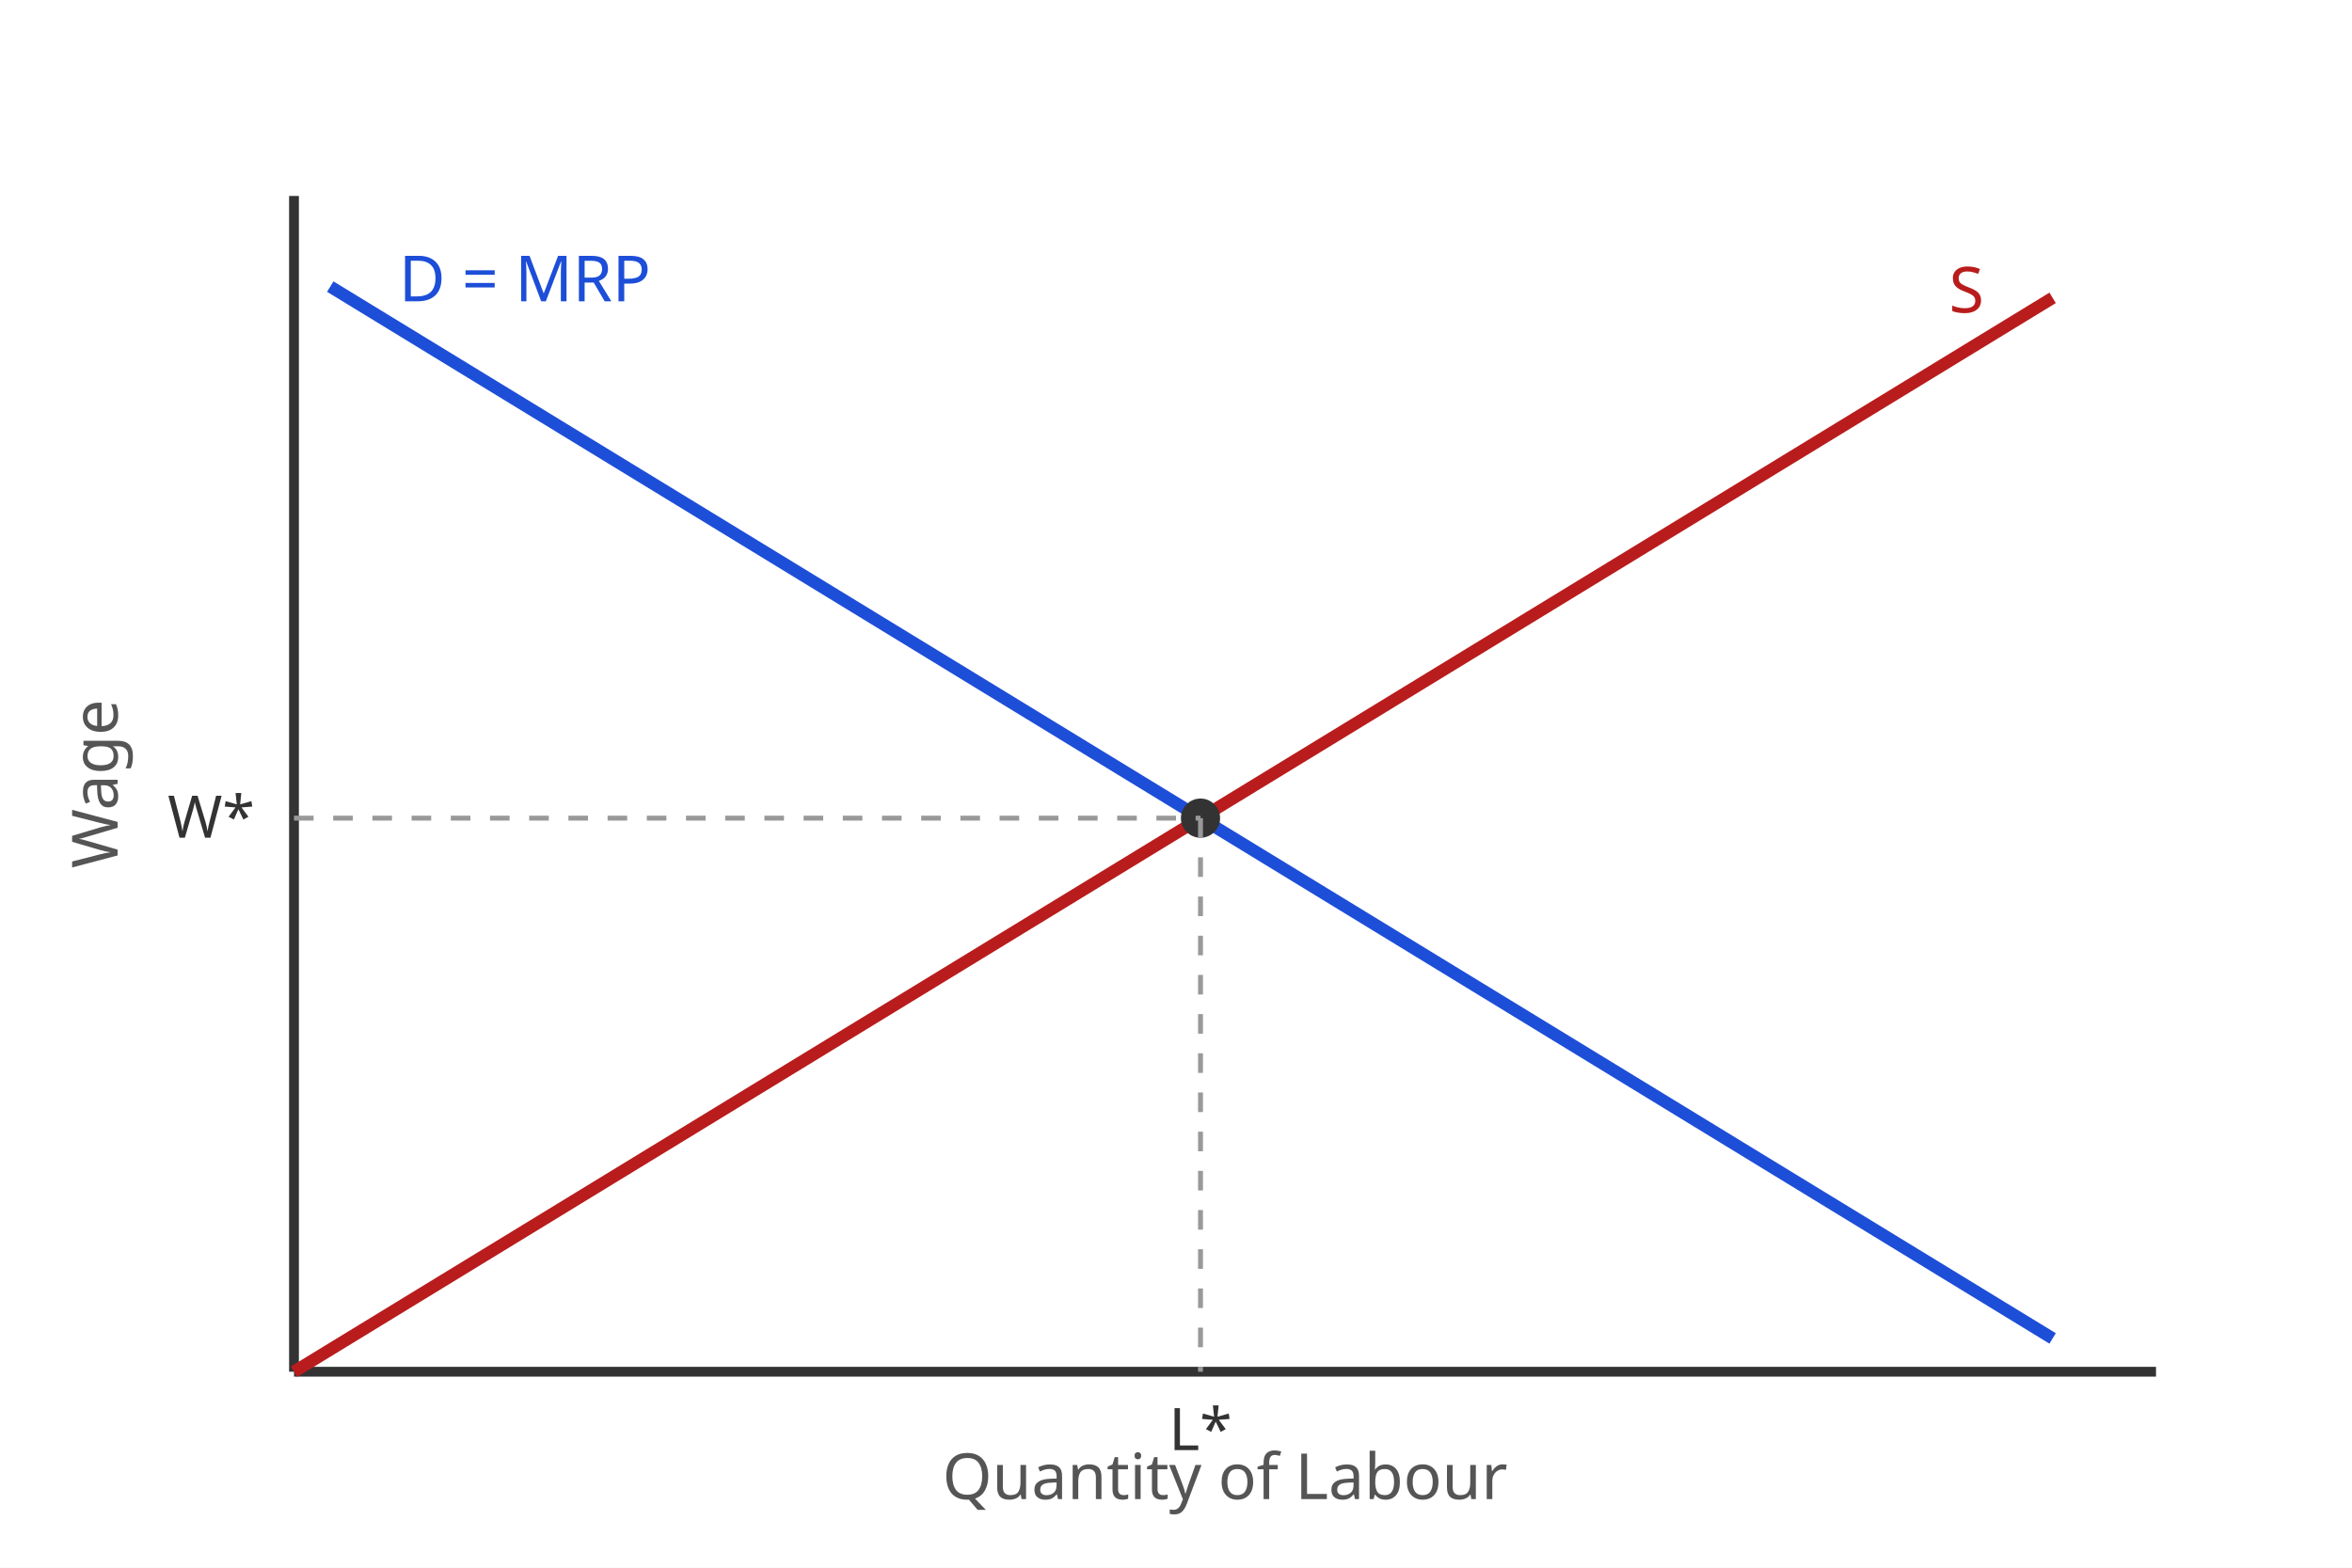
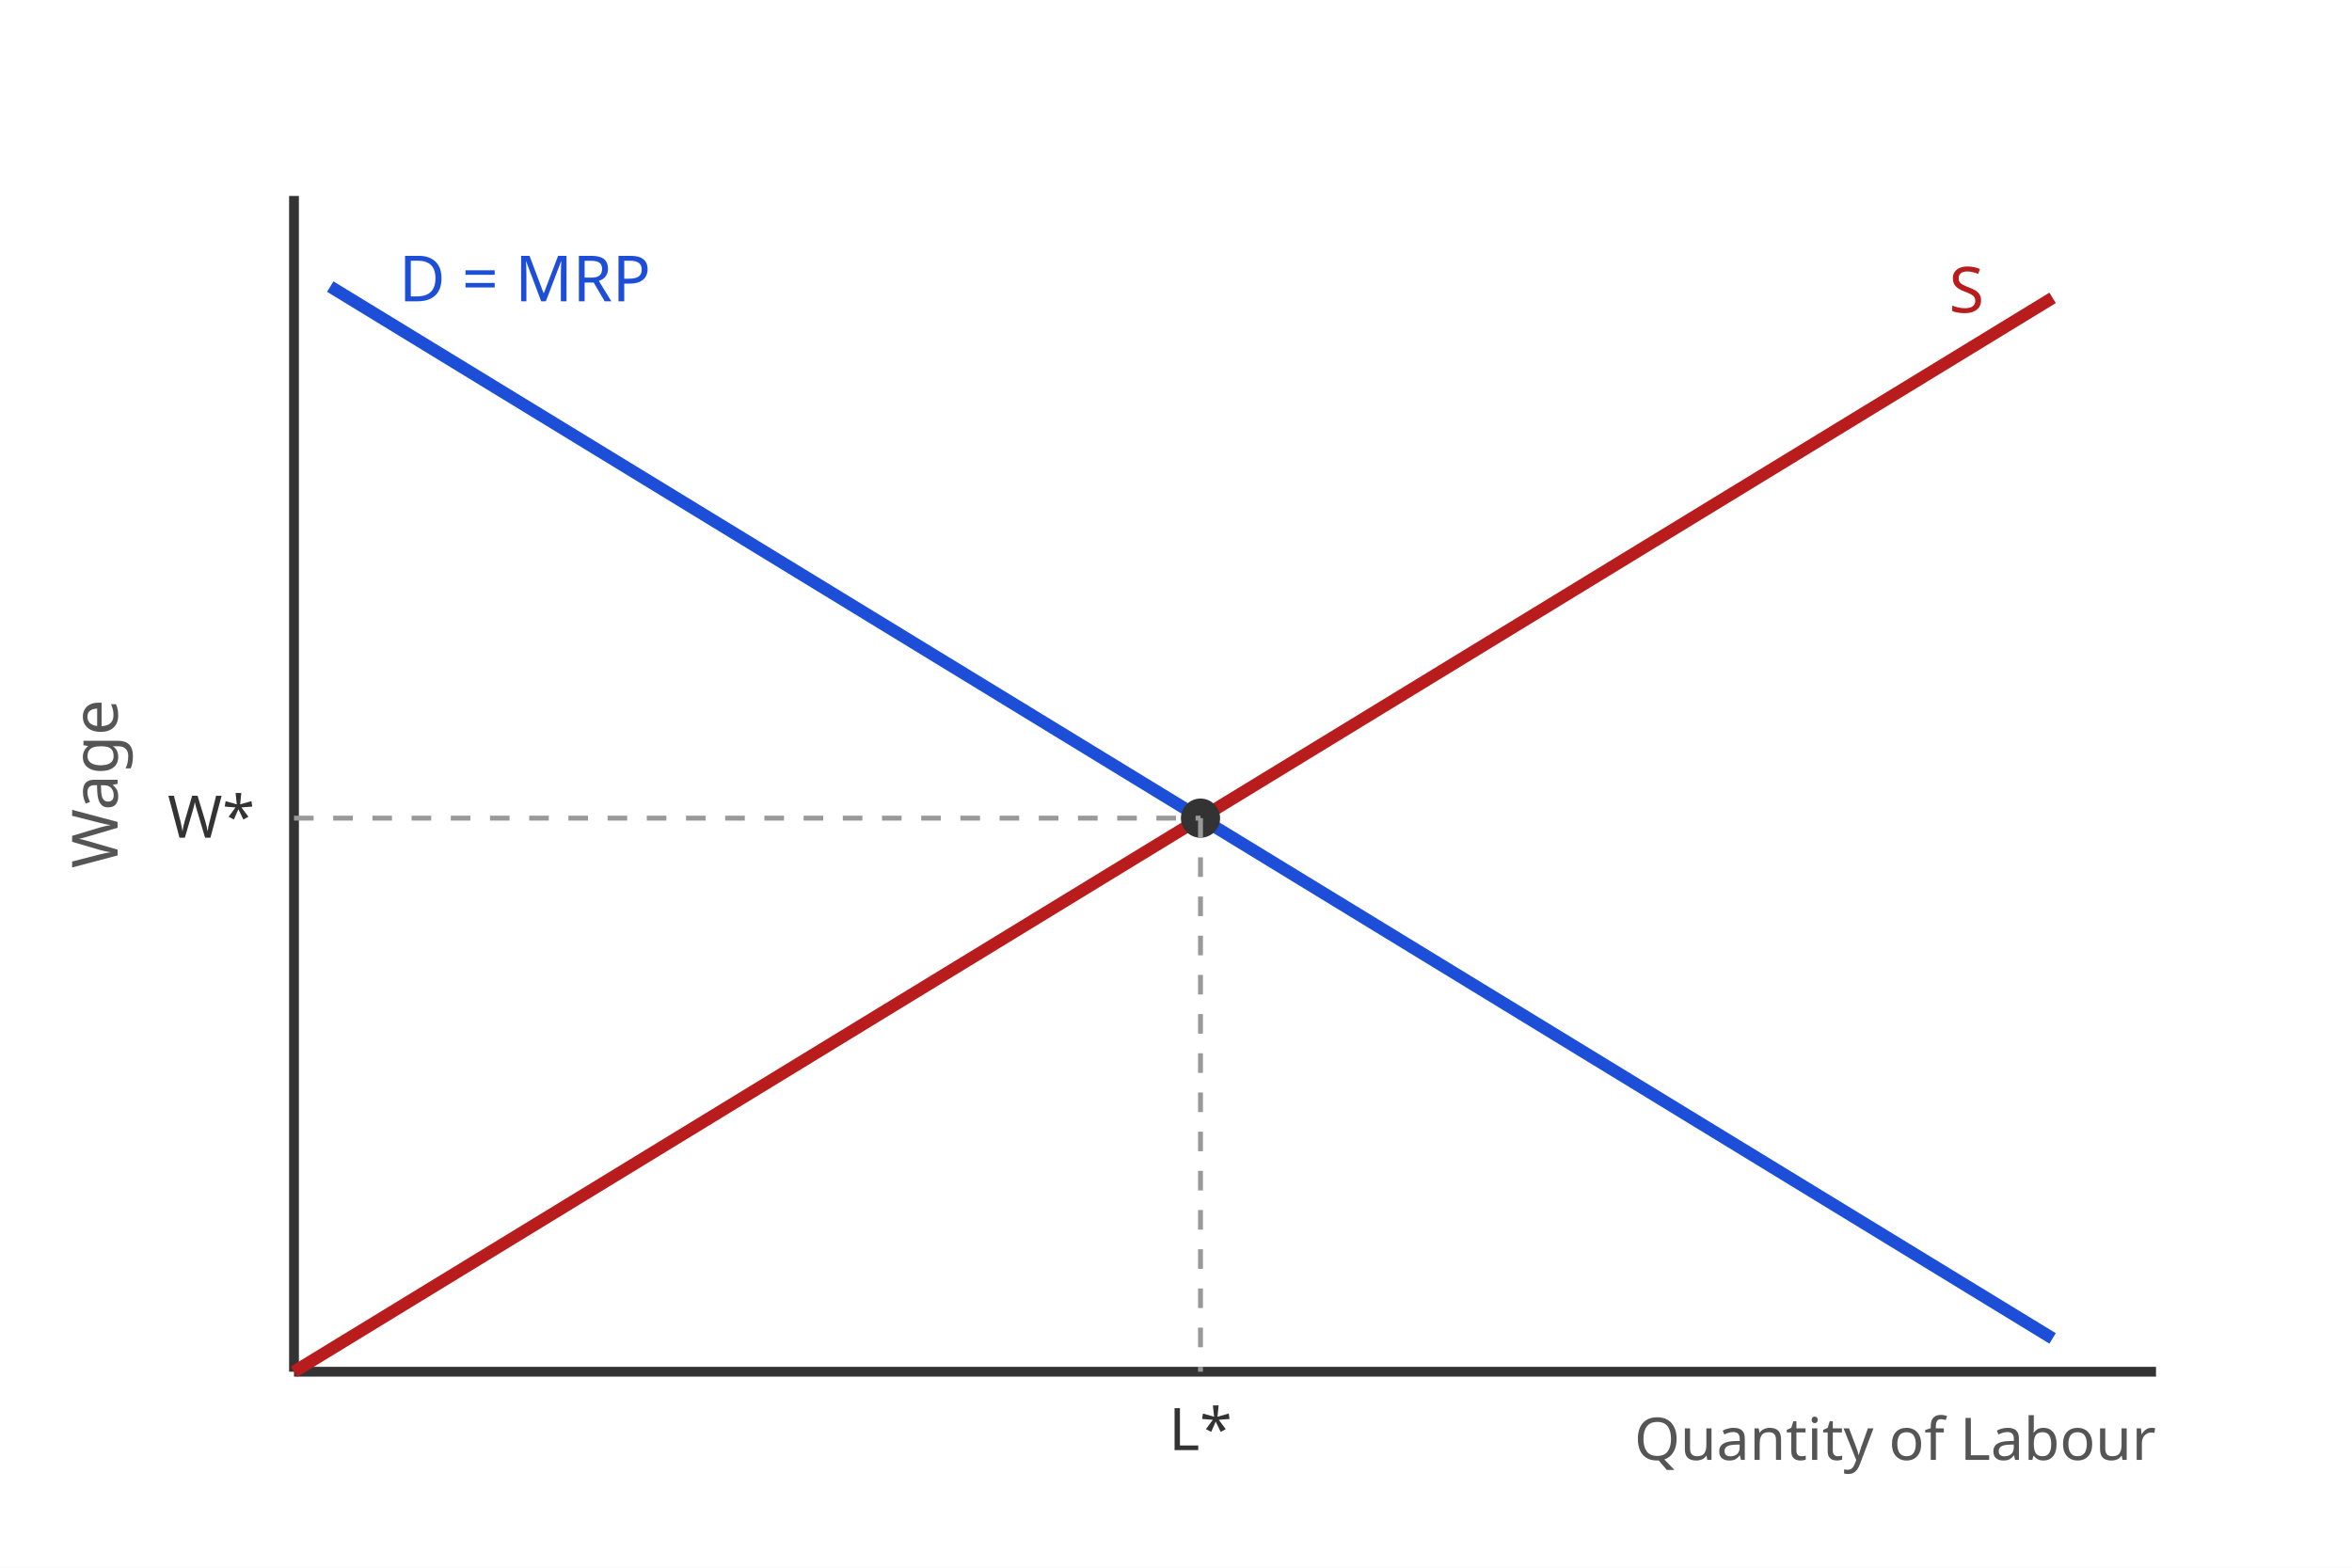
<svg xmlns="http://www.w3.org/2000/svg" viewBox="0 0 480 320">
  <rect width="480" height="320" fill="#ffffff" />
  <line x1="60" y1="280" x2="60" y2="40" stroke="#333" stroke-width="2" />
  <line x1="60" y1="280" x2="440" y2="280" stroke="#333" stroke-width="2" />
-   <text x="250" y="306" font-family="sans-serif" font-size="13" fill="#555" text-anchor="middle">Quantity of Labour</text>
+   <text x="440" y="298" font-family="sans-serif" font-size="12" fill="#555" text-anchor="end">Quantity of Labour</text>
  <text x="24" y="160" font-family="sans-serif" font-size="13" fill="#555" text-anchor="middle" transform="rotate(-90 24 160)">Wage</text>
  <line x1="67.4" y1="58.5" x2="418.9" y2="273.2" stroke="#1d4ed8" stroke-width="2.5" />
  <line x1="60.0" y1="280.0" x2="418.9" y2="60.8" stroke="#b91c1c" stroke-width="2.5" />
  <circle cx="245.0" cy="167.0" r="4" fill="#333" />
  <line x1="60" y1="167.0" x2="245.0" y2="167.0" stroke="#999" stroke-width="1" stroke-dasharray="4 4" />
  <line x1="245.0" y1="167.0" x2="245.0" y2="280" stroke="#999" stroke-width="1" stroke-dasharray="4 4" />
  <text x="81.4" y="61.5" font-family="sans-serif" font-size="13" fill="#1d4ed8" text-anchor="start">D = MRP</text>
  <text x="404.9" y="63.8" font-family="sans-serif" font-size="13" fill="#b91c1c" text-anchor="end">S</text>
  <text x="52" y="171.0" font-family="sans-serif" font-size="12" fill="#333" text-anchor="end">W*</text>
  <text x="245.0" y="296" font-family="sans-serif" font-size="12" fill="#333" text-anchor="middle">L*</text>
</svg>
